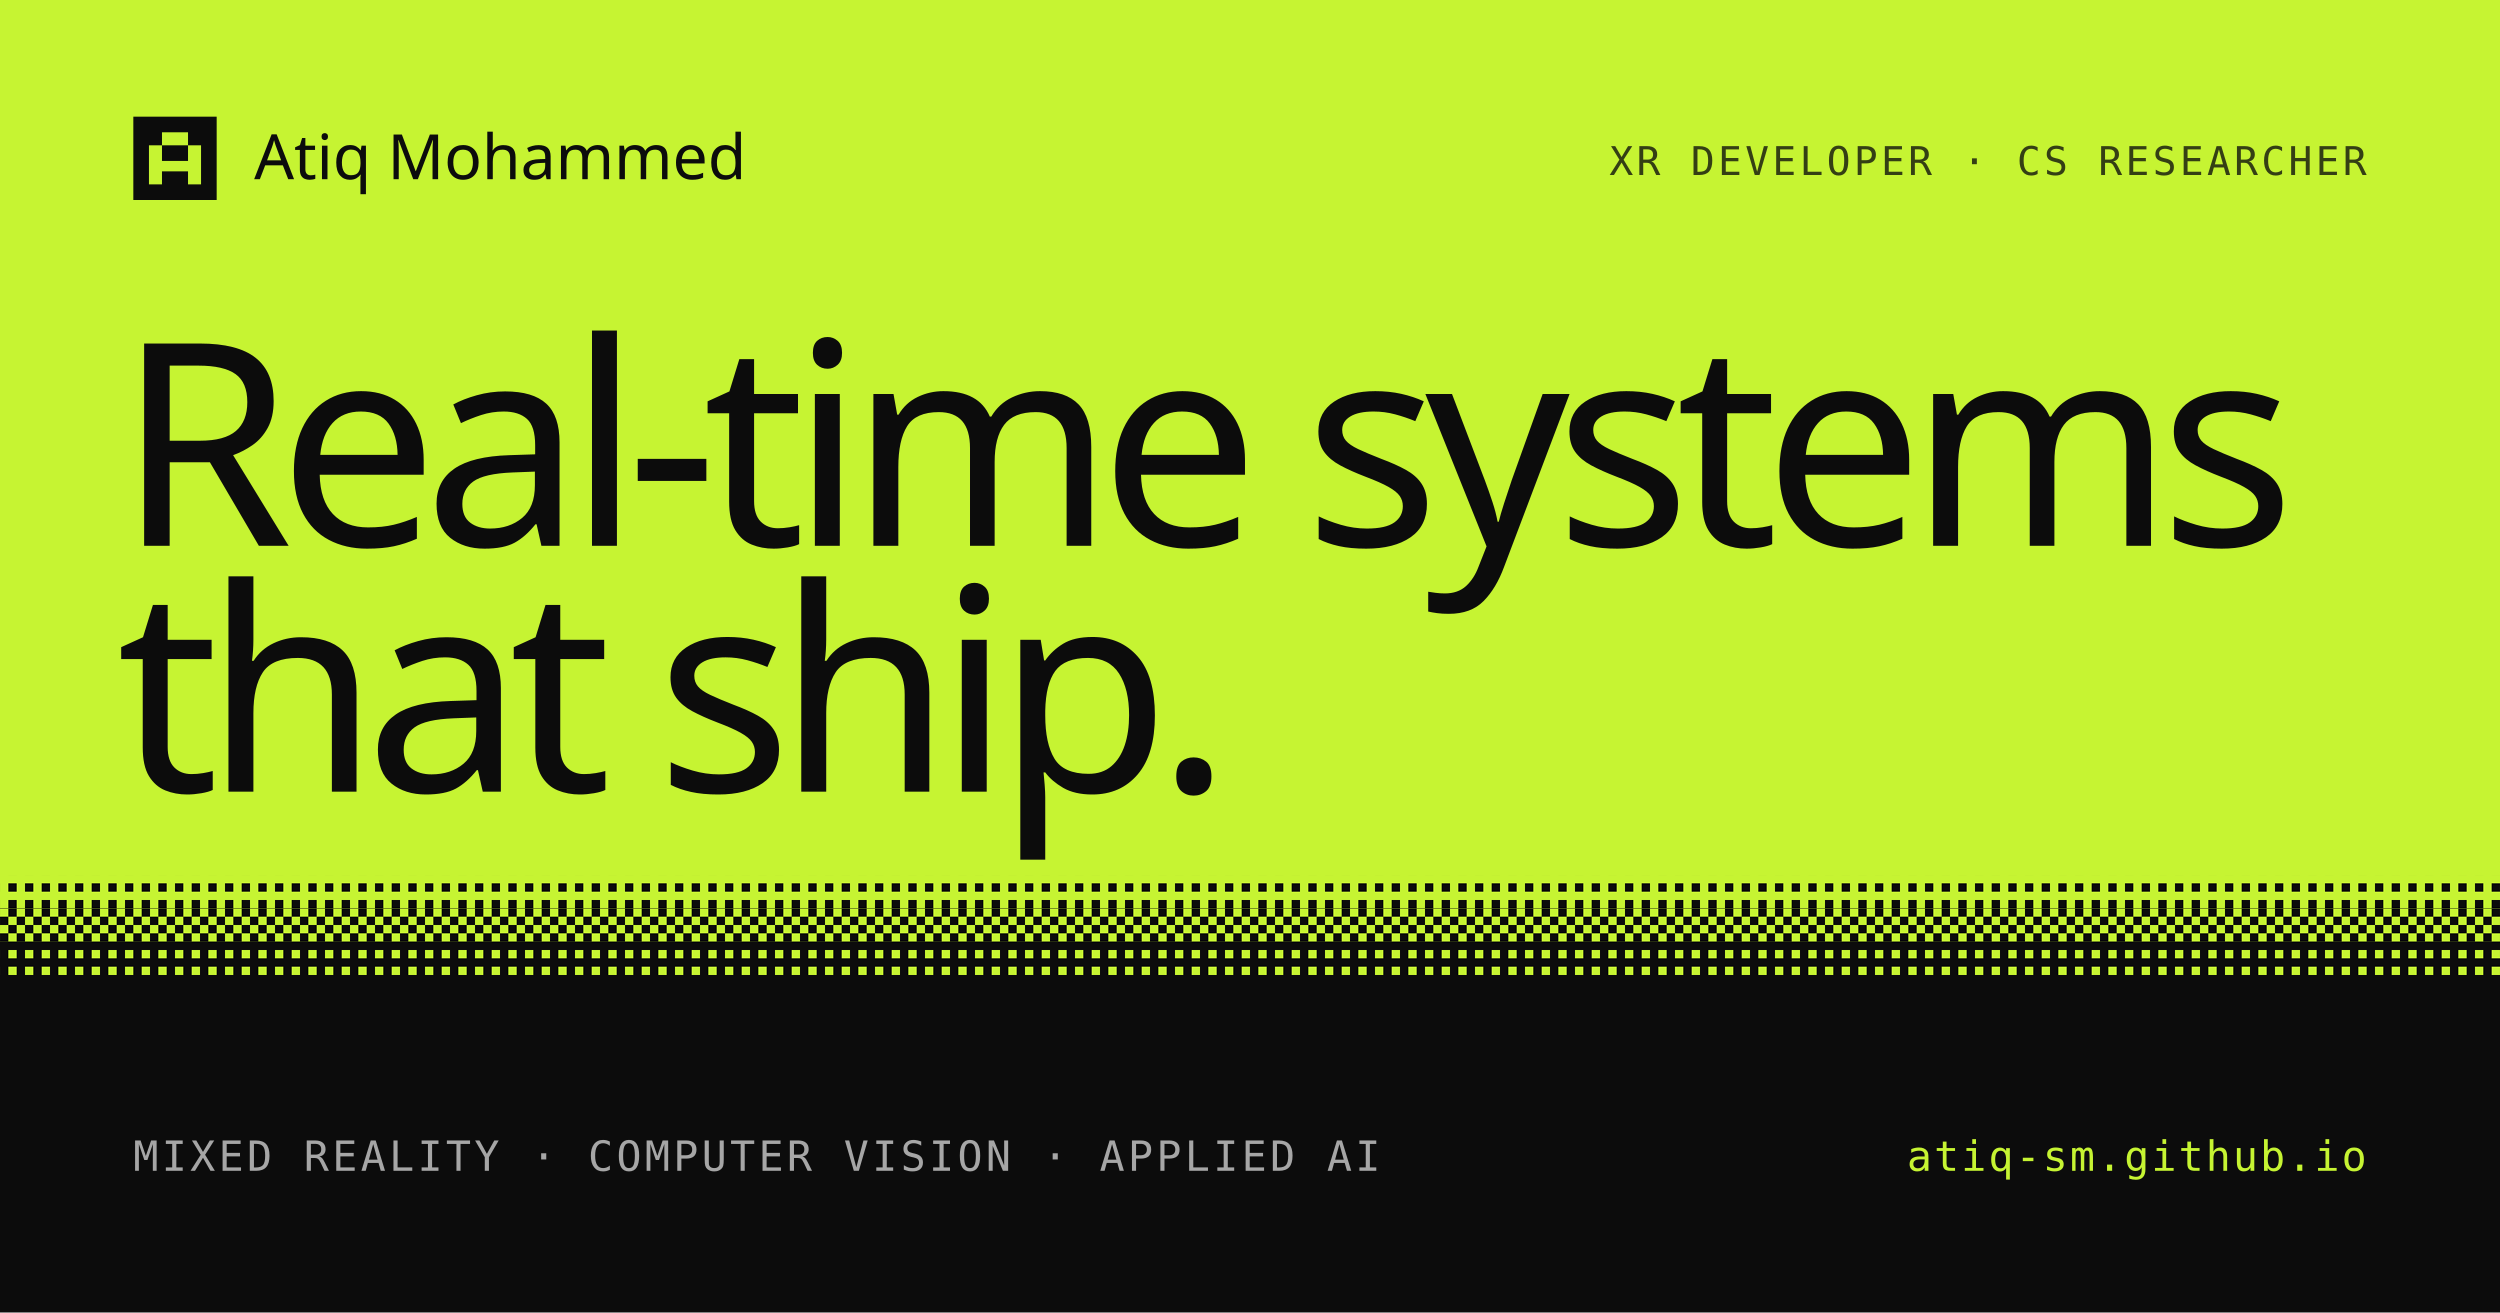
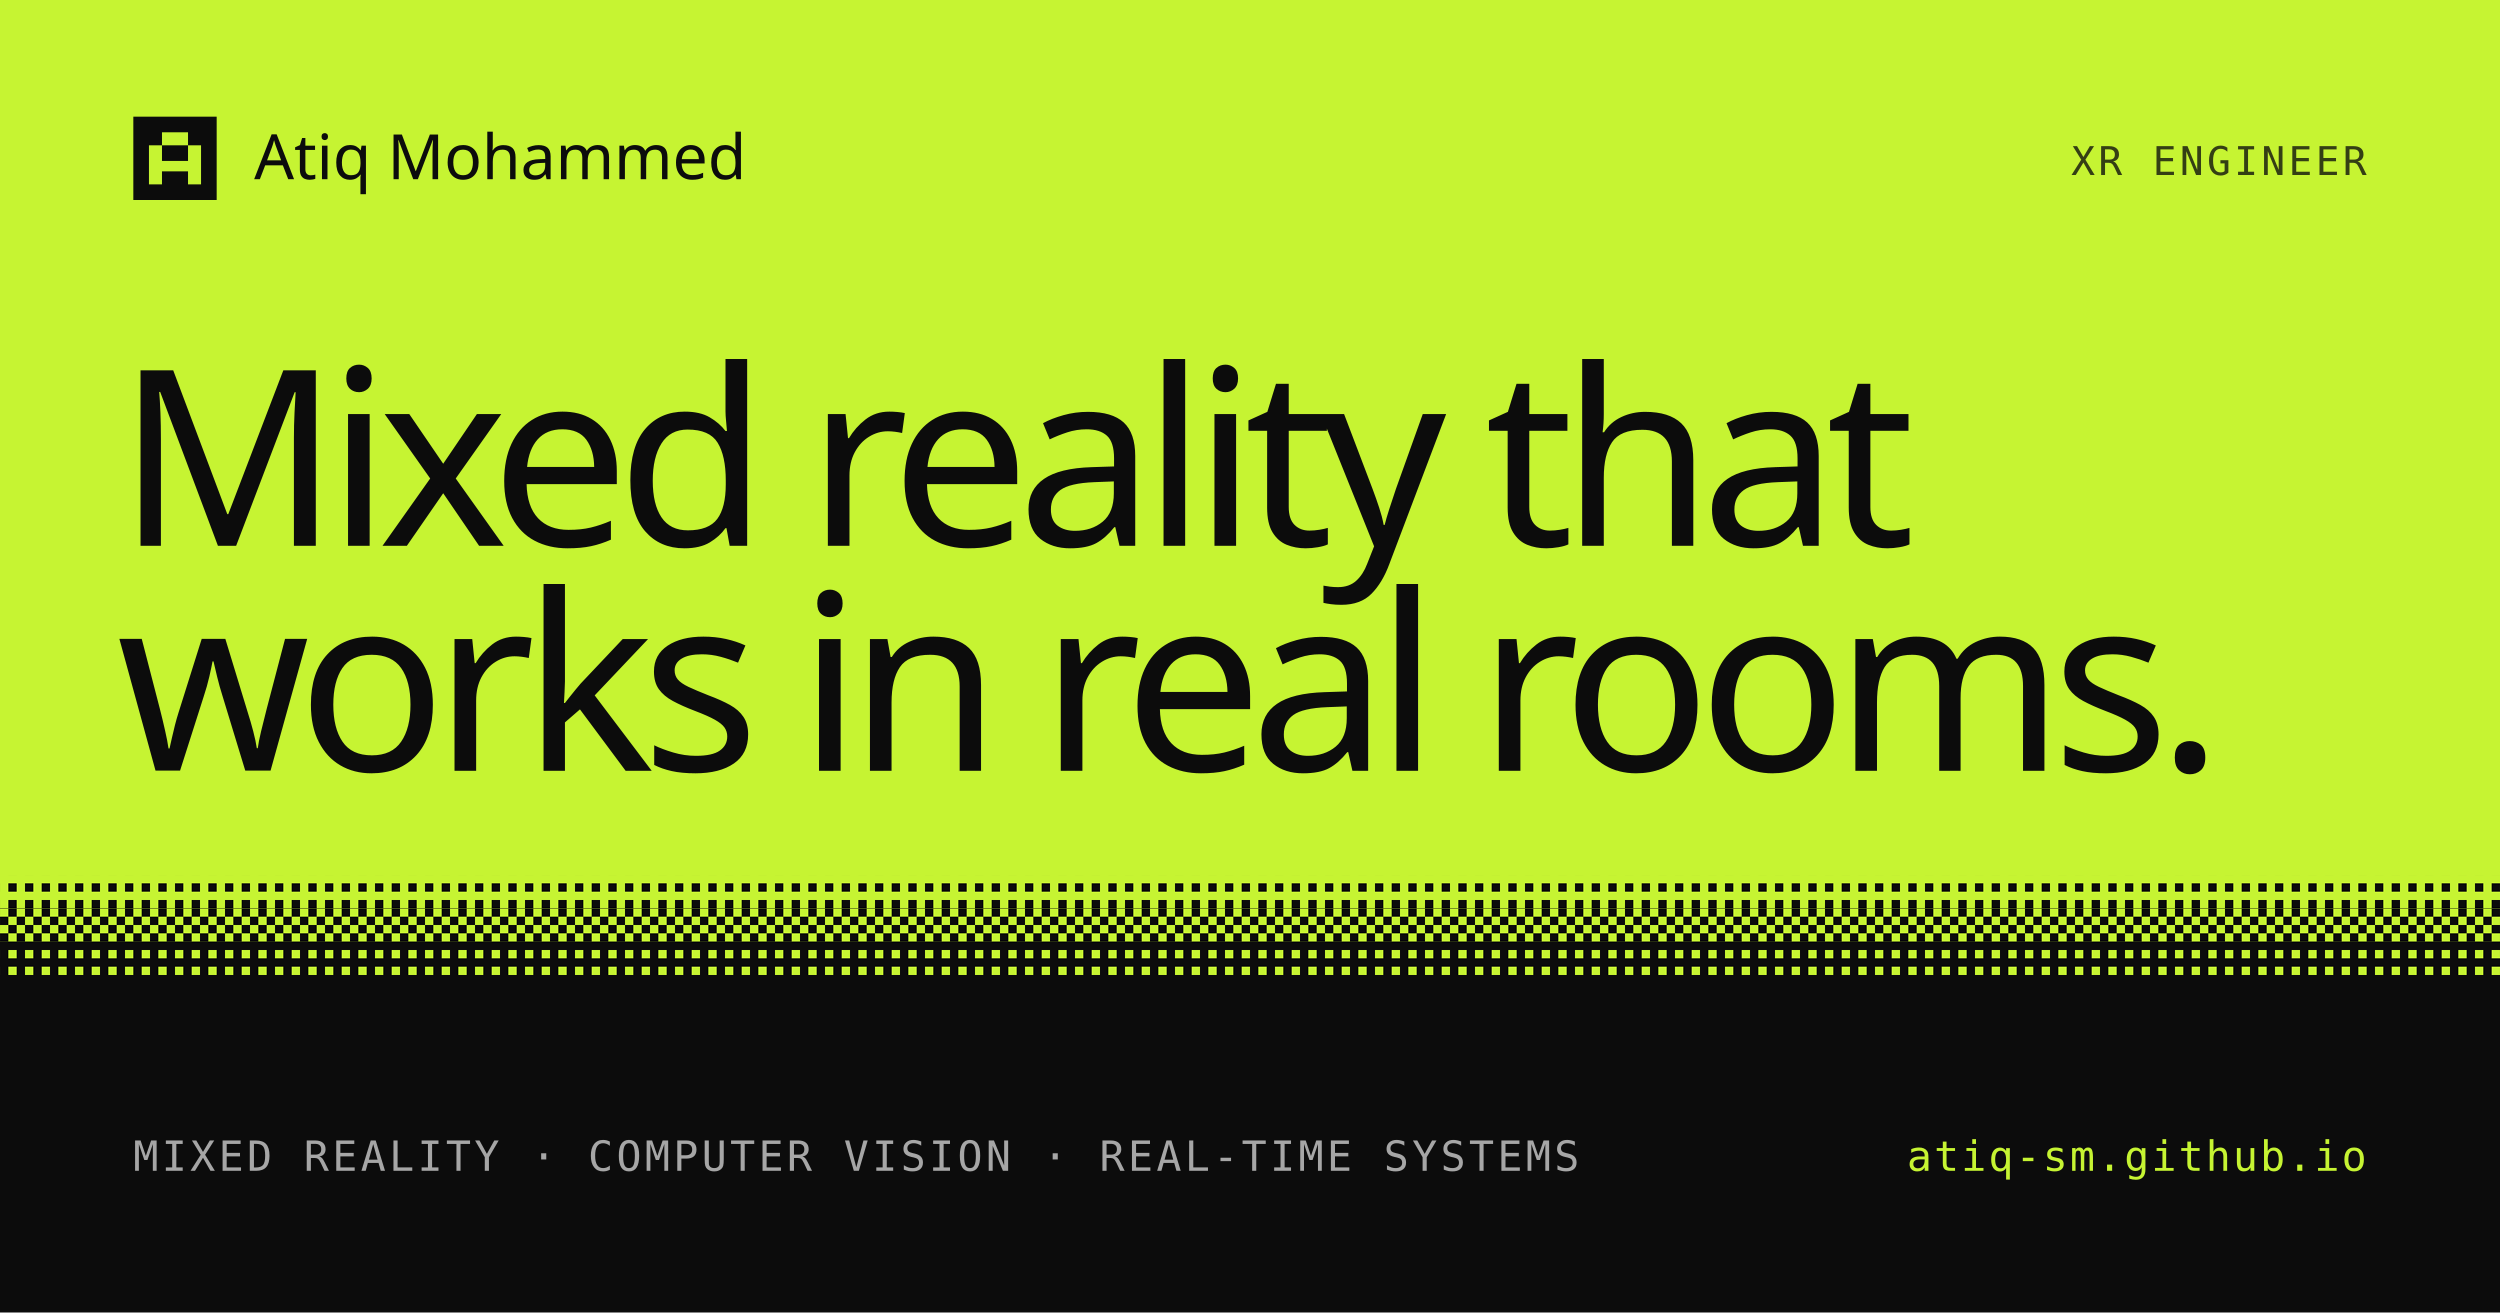
<svg xmlns="http://www.w3.org/2000/svg" width="1200" height="630" viewBox="0 0 1200 630">
  <defs>
    <pattern id="ink-dots" width="8" height="8" patternUnits="userSpaceOnUse">
      <rect width="8" height="8" fill="#c6f432" />
      <rect x="4" width="4" height="4" fill="#0c0c0c" />
    </pattern>
    <pattern id="checker" width="8" height="8" patternUnits="userSpaceOnUse">
      <rect width="8" height="8" fill="#0c0c0c" />
      <rect x="4" width="4" height="4" fill="#c6f432" />
      <rect y="4" width="4" height="4" fill="#c6f432" />
    </pattern>
    <pattern id="lime-dots" width="8" height="8" patternUnits="userSpaceOnUse">
      <rect width="8" height="8" fill="#0c0c0c" />
      <rect x="4" width="4" height="4" fill="#c6f432" />
    </pattern>
  </defs>
  <rect width="1200" height="630" fill="#0c0c0c" />
  <rect width="1200" height="420" fill="#c6f432" />
  <rect y="420" width="1200" height="16" fill="url(#ink-dots)" />
  <rect y="436" width="1200" height="16" fill="url(#checker)" />
  <rect y="452" width="1200" height="16" fill="url(#lime-dots)" />
  <g transform="translate(64 56)">
    <rect width="40" height="40" fill="#0c0c0c" />
    <path transform="scale(1.25)" d="M11 6h10v5H11zM6 11h5v15H6zM21 11h5v15h-5zM11 17h10v4H11z" fill="#c6f432" />
  </g>
  <text x="122" y="86" font-family="sans-serif" font-size="30" font-weight="500" fill="#0c0c0c">Atiq Mohammed</text>
-   <text x="1136" y="84" text-anchor="end" font-family="monospace" font-size="19" letter-spacing="1.6" fill="#0c0c0c" fill-opacity="0.78">XR DEVELOPER · CS RESEARCHER</text>
-   <text font-family="sans-serif" font-size="136" font-weight="500" letter-spacing="-7" fill="#0c0c0c">
-     <tspan x="56" y="262">Real-time systems</tspan>
-     <tspan x="56" y="380">that ship.</tspan>
+   <text x="1136" y="84" text-anchor="end" font-family="monospace" font-size="19" letter-spacing="1.6" fill="#0c0c0c" fill-opacity="0.78">XR ENGINEER</text>
+   <text font-family="sans-serif" font-size="118" font-weight="500" letter-spacing="-6" fill="#0c0c0c">
+     <tspan x="56" y="262">Mixed reality that</tspan>
+     <tspan x="56" y="370">works in real rooms.</tspan>
  </text>
-   <text x="64" y="562" font-family="monospace" font-size="20" letter-spacing="1.6" fill="#a6a6a6">MIXED REALITY · COMPUTER VISION · APPLIED AI</text>
+   <text x="64" y="562" font-family="monospace" font-size="20" letter-spacing="1.6" fill="#a6a6a6">MIXED REALITY · COMPUTER VISION · REAL-TIME SYSTEMS</text>
  <text x="1136" y="562" text-anchor="end" font-family="monospace" font-size="20" letter-spacing="1" fill="#c6f432">atiq-sm.github.io</text>
</svg>
